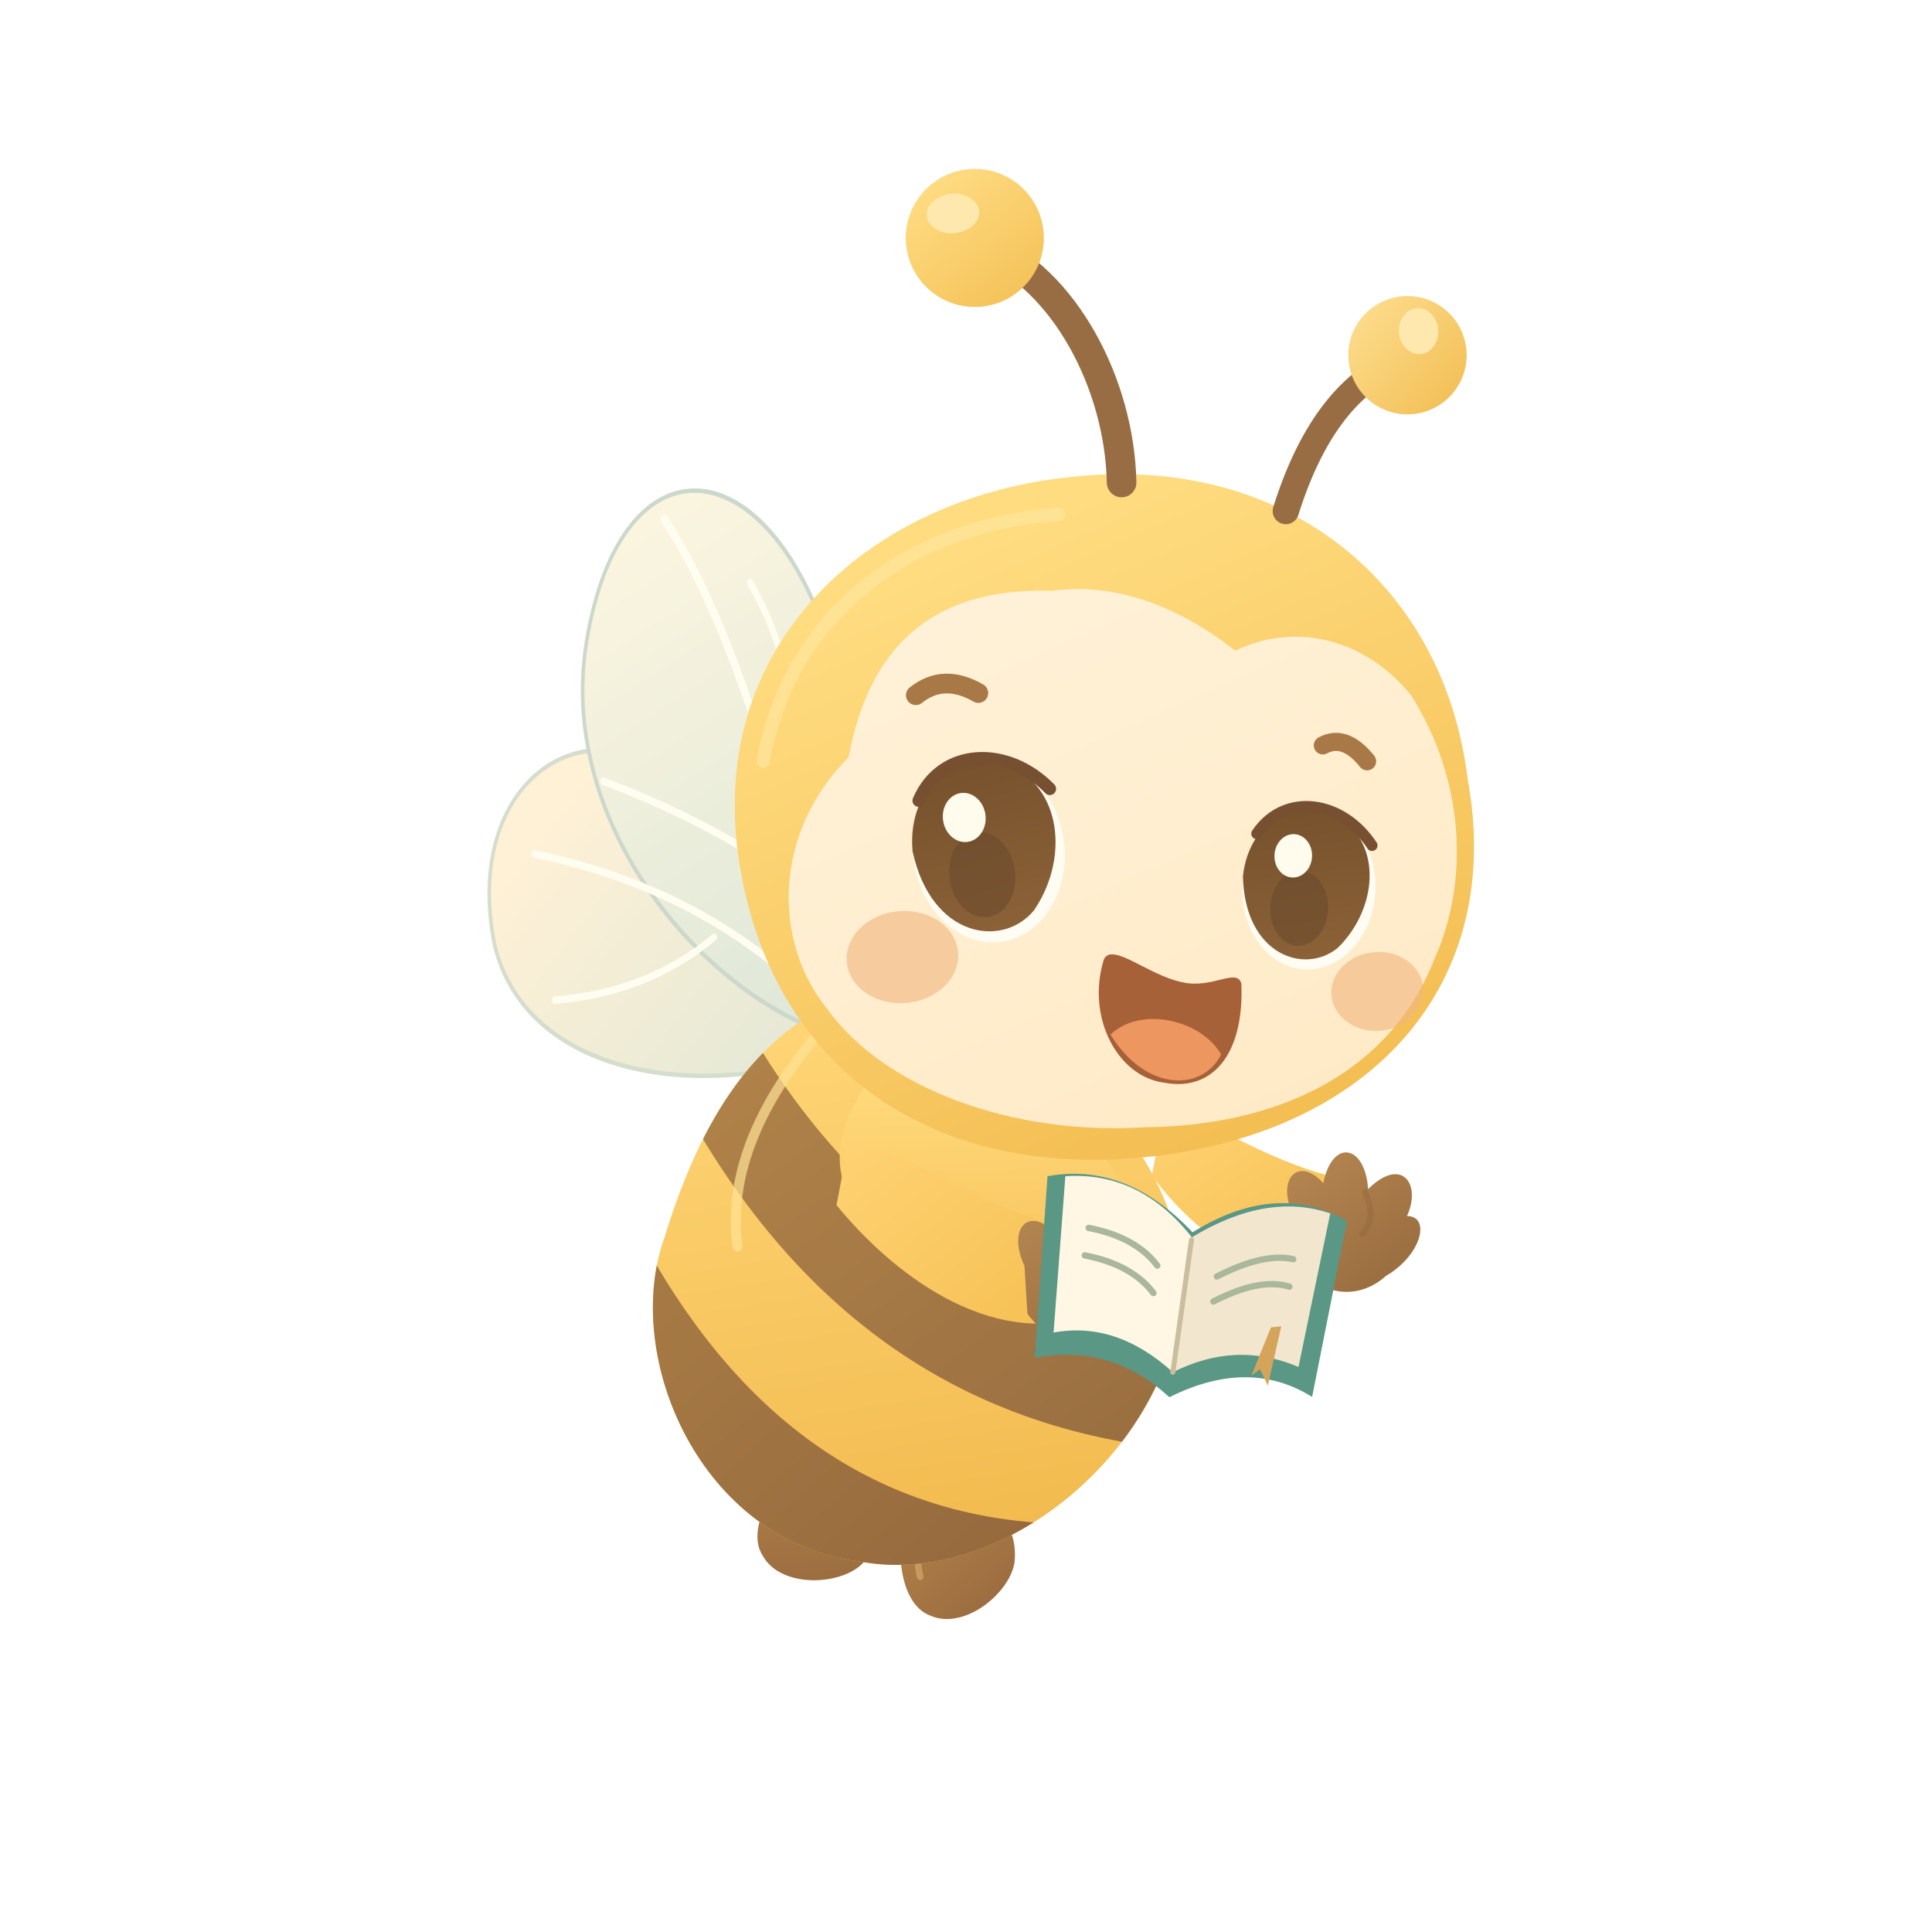
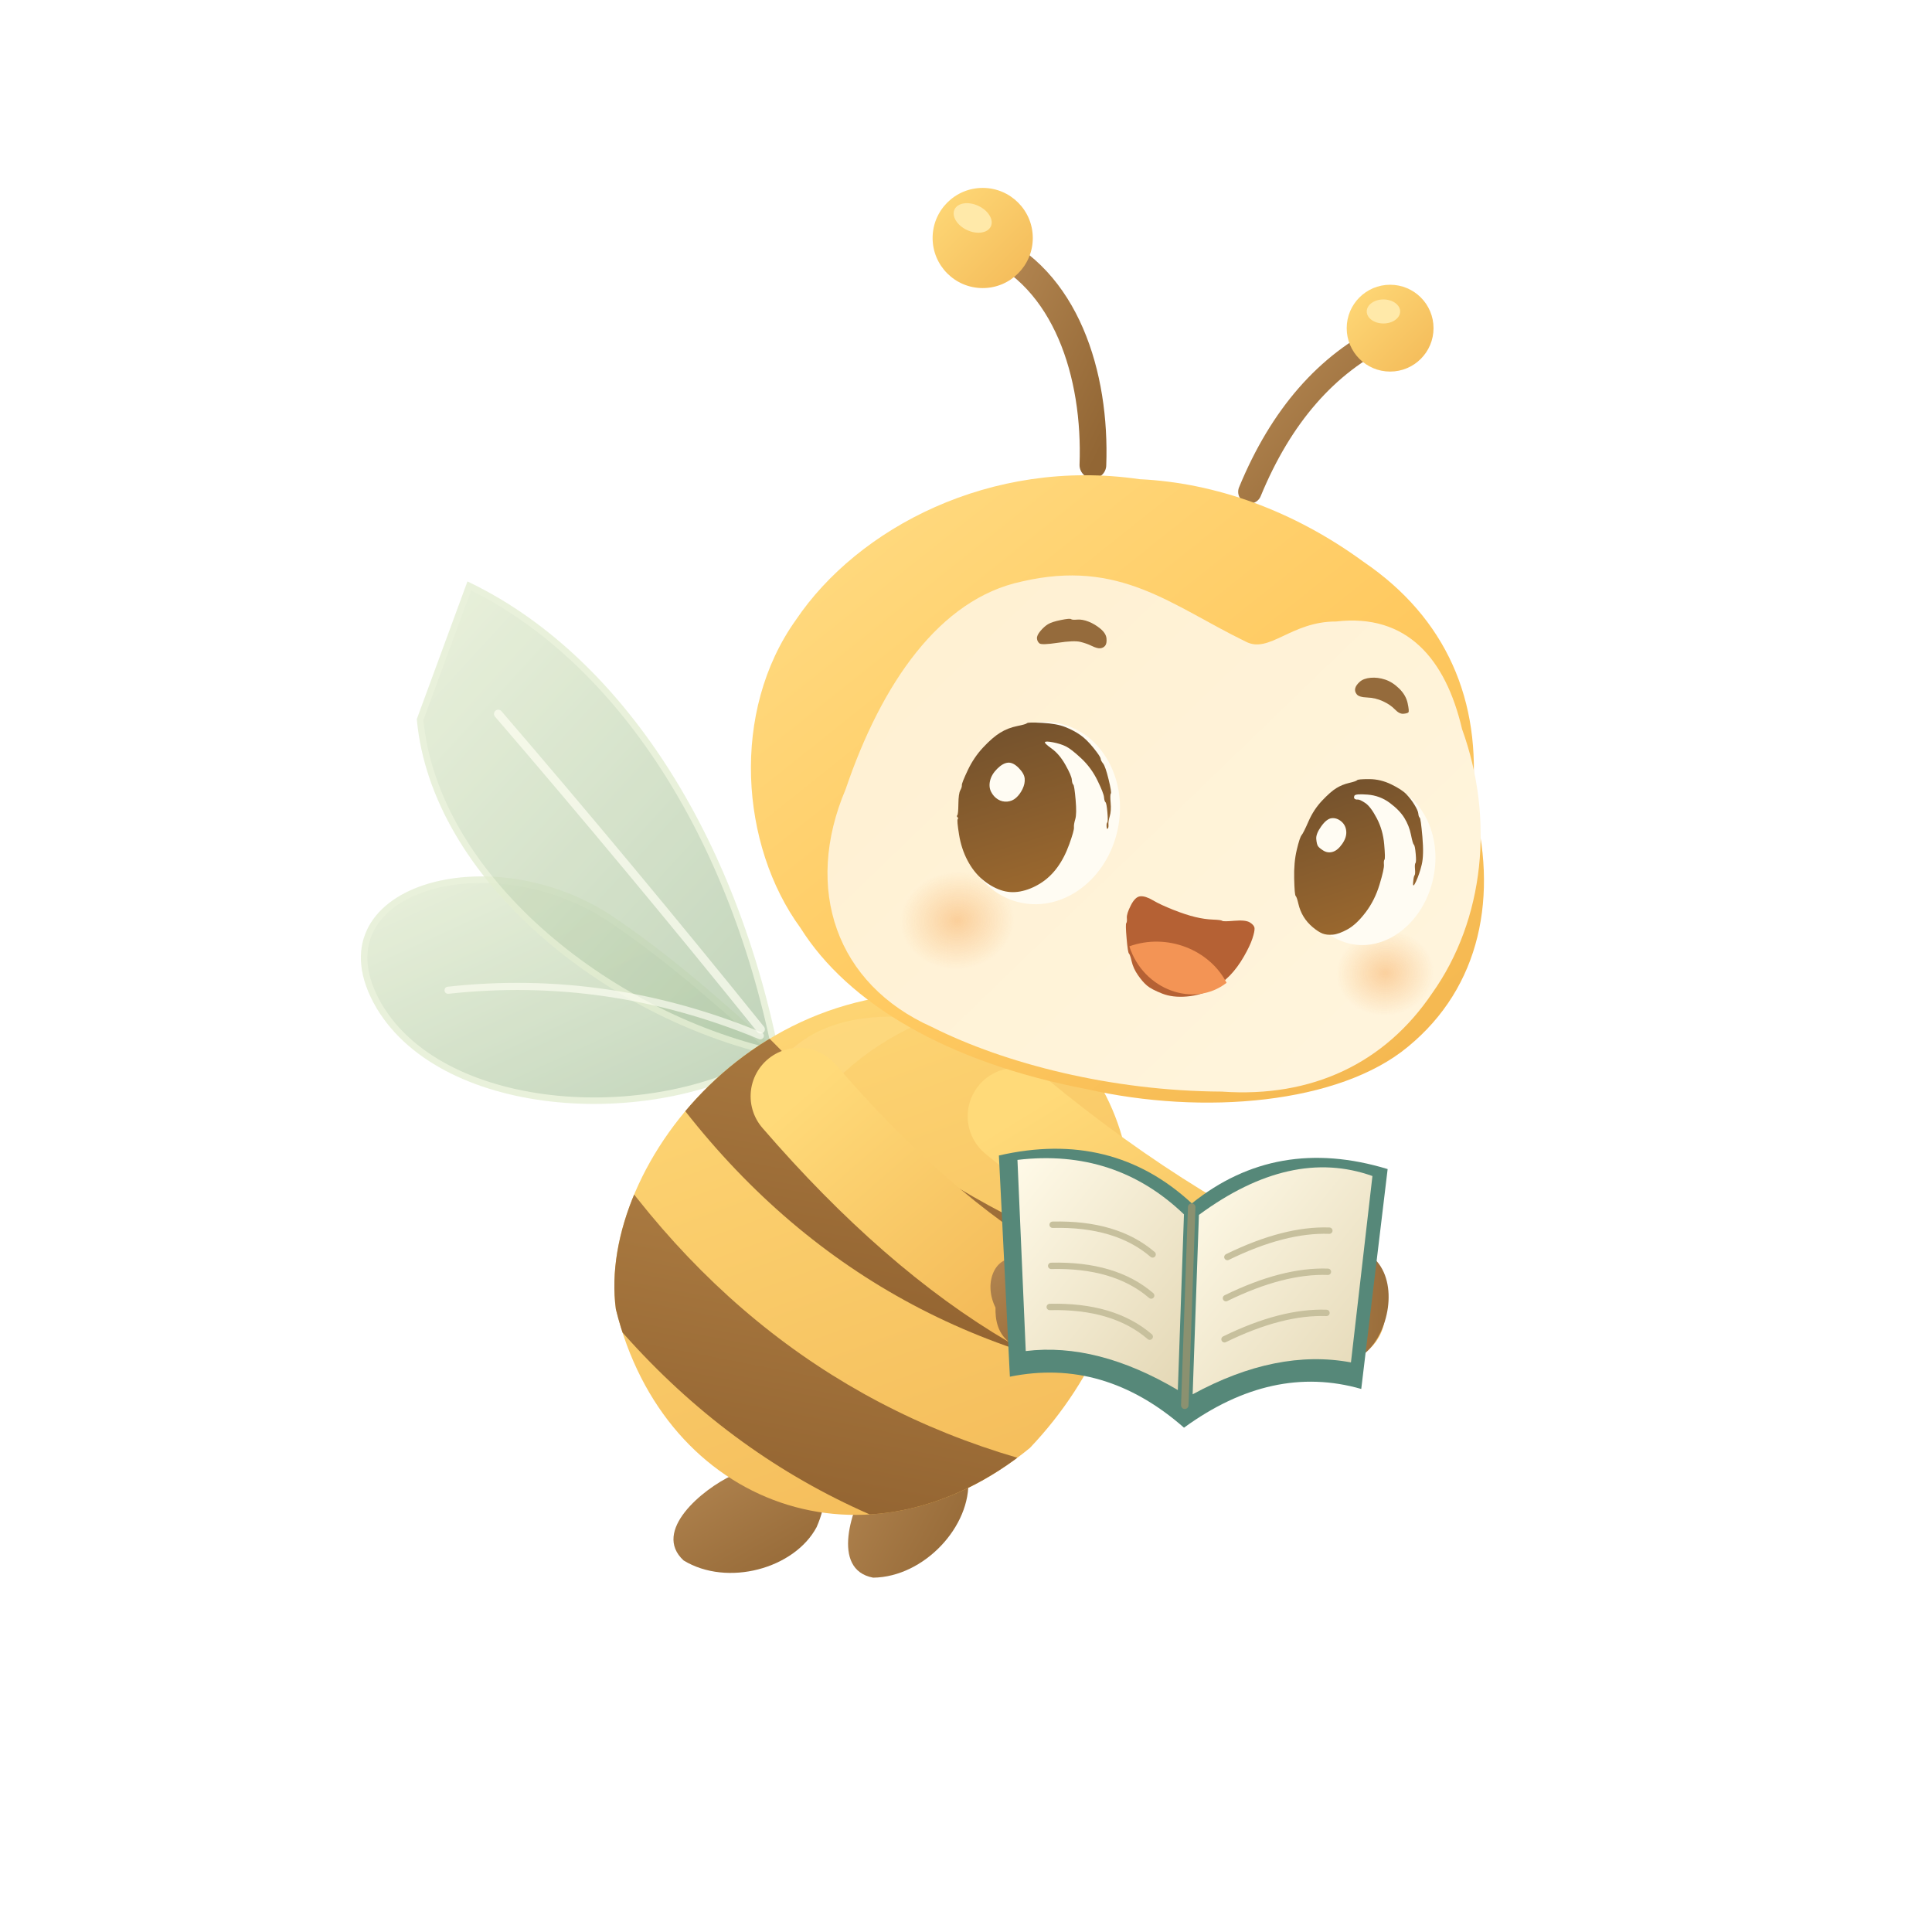
- <svg xmlns="http://www.w3.org/2000/svg" width="512" height="512" viewBox="0 0 512 512">
+ <svg xmlns="http://www.w3.org/2000/svg" viewBox="0 0 512 512" width="512" height="512">
  <defs>
-     <linearGradient id="paint-1" gradientUnits="userSpaceOnUse" x1="-146" y1="-64" x2="-25" y2="14">
-       <stop offset="0" stop-color="#FFF1D6" />
-       <stop offset="1" stop-color="#E4E8D6" />
+     <linearGradient id="faceGold" x1=".1" y1="0" x2=".85" y2="1" gradientUnits="objectBoundingBox">
+       <stop stop-color="#FFDB82" />
+       <stop offset=".55" stop-color="#FFCA61" />
+       <stop offset="1" stop-color="#F4B750" />
    </linearGradient>
-     <linearGradient id="paint-2" gradientUnits="userSpaceOnUse" x1="-122" y1="-164" x2="0" y2="0">
-       <stop offset="0" stop-color="#FBF5DF" />
-       <stop offset="1" stop-color="#DCE6D8" />
+     <linearGradient id="faceCream" x1="0" y1="0" x2="1" y2="1">
+       <stop stop-color="#FFF0D1" />
+       <stop offset="1" stop-color="#FFF5DE" />
    </linearGradient>
-     <linearGradient id="paint-3" gradientUnits="userSpaceOnUse" x1="-146" y1="-64" x2="-25" y2="14">
-       <stop offset="0" stop-color="#FFF1D6" />
-       <stop offset="1" stop-color="#E4E8D6" />
+     <radialGradient id="cheek">
+       <stop stop-color="#F7AF64" stop-opacity=".65" />
+       <stop offset="1" stop-color="#F7AF64" stop-opacity="0" />
+     </radialGradient>
+     <linearGradient id="eyeBrown" x1="0" y1="0" x2=".2" y2="1">
+       <stop stop-color="#71502D" />
+       <stop offset="1" stop-color="#99672E" />
    </linearGradient>
-     <linearGradient id="paint-4" gradientUnits="userSpaceOnUse" x1="-122" y1="-164" x2="0" y2="0">
-       <stop offset="0" stop-color="#FBF5DF" />
-       <stop offset="1" stop-color="#DCE6D8" />
+     <linearGradient id="bodyGold" x1="0" y1="0" x2="1" y2="1">
+       <stop stop-color="#FFDA79" />
+       <stop offset="1" stop-color="#F3B957" />
    </linearGradient>
-     <linearGradient id="paint-5" gradientUnits="userSpaceOnUse" x1="-10" y1="-17" x2="20" y2="20">
-       <stop offset="0" stop-color="#B28248" />
-       <stop offset="1" stop-color="#996A3F" />
+     <linearGradient id="stripeBrown" x1="0" y1="0" x2="1" y2="1">
+       <stop stop-color="#AC7C42" />
+       <stop offset="1" stop-color="#90612F" />
    </linearGradient>
-     <linearGradient id="paint-6" gradientUnits="userSpaceOnUse" x1="-10" y1="-17" x2="20" y2="20">
-       <stop offset="0" stop-color="#B28248" />
-       <stop offset="1" stop-color="#996A3F" />
+     <linearGradient id="handBrown" x1="0" y1="0" x2="1" y2="1">
+       <stop stop-color="#B78A55" />
+       <stop offset="1" stop-color="#926634" />
    </linearGradient>
-     <linearGradient id="paint-7" gradientUnits="userSpaceOnUse" x1="-55" y1="-75" x2="60" y2="88">
-       <stop offset="0" stop-color="#FFD677" />
-       <stop offset="1" stop-color="#F0B648" />
+     <linearGradient id="wing" x1="0" y1="0" x2="1" y2="1">
+       <stop stop-color="#E3EDD1" />
+       <stop offset="1" stop-color="#AFC7A6" />
    </linearGradient>
-     <clipPath id="clip-8">
-       <path d="M-62 -65 C-22 -97 50 -72 68 -34 C88 10 61 72 18 84 C-28 100 -74 60 -78 22 C-83 -10 -82 -42 -62 -65Z" />
-     </clipPath>
-     <linearGradient id="paint-9" gradientUnits="userSpaceOnUse" x1="-90" y1="-50" x2="80" y2="40">
-       <stop offset="0" stop-color="#B2844A" />
-       <stop offset="1" stop-color="#986D40" />
+     <linearGradient id="accessory" x1="0" y1="0" x2="1" y2="1">
+       <stop stop-color="#568777" />
+       <stop offset="1" stop-color="#568777" />
    </linearGradient>
-     <linearGradient id="paint-10" gradientUnits="userSpaceOnUse" x1="-95" y1="20" x2="70" y2="90">
-       <stop offset="0" stop-color="#AA7D45" />
-       <stop offset="1" stop-color="#93673D" />
+     <linearGradient id="page" x1="0" y1="0" x2="1" y2="1">
+       <stop stop-color="#FFFAE8" />
+       <stop offset="1" stop-color="#E4D8B6" />
    </linearGradient>
-     <linearGradient id="paint-11" gradientUnits="userSpaceOnUse" x1="0" y1="-70" x2="30" y2="-10">
-       <stop offset="0" stop-color="#FFDA7C" />
-       <stop offset="1" stop-color="#F7C15A" />
+     <linearGradient id="leaf" x1="0" y1="0" x2="1" y2="1">
+       <stop stop-color="#AEC889" />
+       <stop offset="1" stop-color="#6F9C67" />
    </linearGradient>
-     <linearGradient id="paint-12" gradientUnits="userSpaceOnUse" x1="0" y1="-20" x2="58" y2="53">
-       <stop offset="0" stop-color="#FFD374" />
-       <stop offset="1" stop-color="#F5BF51" />
-     </linearGradient>
-     <linearGradient id="paint-13" gradientUnits="userSpaceOnUse" x1="-15" y1="-20" x2="15" y2="20">
-       <stop offset="0" stop-color="#B38550" />
-       <stop offset="1" stop-color="#9A6D40" />
-     </linearGradient>
-     <linearGradient id="paint-14" gradientUnits="userSpaceOnUse" x1="0" y1="-20" x2="44" y2="47">
-       <stop offset="0" stop-color="#FFD374" />
-       <stop offset="1" stop-color="#F5BF51" />
-     </linearGradient>
-     <linearGradient id="paint-15" gradientUnits="userSpaceOnUse" x1="-15" y1="-20" x2="15" y2="20">
-       <stop offset="0" stop-color="#B38550" />
-       <stop offset="1" stop-color="#9A6D40" />
-     </linearGradient>
-     <linearGradient id="paint-16" gradientUnits="userSpaceOnUse" x1="0" y1="-100" x2="65" y2="90">
-       <stop offset="0" stop-color="#FFDC80" />
-       <stop offset="1" stop-color="#F3BD51" />
-     </linearGradient>
-     <linearGradient id="paint-17" gradientUnits="userSpaceOnUse" x1="0" y1="-100" x2="65" y2="90">
-       <stop offset="0" stop-color="#FFF2D9" />
-       <stop offset="1" stop-color="#FFEAC6" />
-     </linearGradient>
-     <linearGradient id="paint-18" gradientUnits="userSpaceOnUse" x1="0" y1="-27" x2="9" y2="25">
-       <stop offset="0" stop-color="#77522D" />
-       <stop offset="1" stop-color="#8C6238" />
-     </linearGradient>
-     <linearGradient id="paint-19" gradientUnits="userSpaceOnUse" x1="0" y1="-27" x2="9" y2="25">
-       <stop offset="0" stop-color="#77522D" />
-       <stop offset="1" stop-color="#8C6238" />
-     </linearGradient>
-     <linearGradient id="paint-20" gradientUnits="userSpaceOnUse" x1="-50" y1="-98" x2="-20" y2="-53">
-       <stop offset="0" stop-color="#FFDC83" />
-       <stop offset="1" stop-color="#F2BE52" />
-     </linearGradient>
-     <linearGradient id="paint-21" gradientUnits="userSpaceOnUse" x1="22" y1="-64" x2="55" y2="-29">
-       <stop offset="0" stop-color="#FFE196" />
-       <stop offset="1" stop-color="#F2BF56" />
-     </linearGradient>
-     <linearGradient id="paint-22" gradientUnits="userSpaceOnUse" x1="0" y1="-29" x2="12" y2="38">
-       <stop offset="0" stop-color="#FFE19A" />
-       <stop offset="1" stop-color="#EDB044" />
+     <linearGradient id="pot" x1="0" y1="0" x2="1" y2="1">
+       <stop stop-color="#E7B384" />
+       <stop offset="1" stop-color="#C48F66" />
    </linearGradient>
  </defs>
-   <g id="actor" transform="translate(30.72 30.72) rotate(0) scale(0.88 0.88)">
-     <g id="actor0--wings" transform="translate(225 279) rotate(0) scale(1 1)">
-       <g id="actor0--wings0--wing-left" transform="translate(0 0) rotate(10) scale(0.72 0.9)">
-         <path id="actor0--wings0--wing-left0--lower-wing" d="M0 0 C-57 30 -136 32 -159 -11 C-187 -69 -127 -105 -77 -64 C-40 -35 -15 -7 0 0Z" fill="url(#paint-1)" stroke="#D5DECC" stroke-width="1.5" stroke-linecap="round" stroke-linejoin="round" />
-         <path id="actor0--wings0--wing-left1--upper-wing" d="M0 0 C-57 1 -142 -49 -143 -116 C-144 -182 -90 -191 -49 -138 C-17 -98 4 -32 0 0Z" fill="url(#paint-2)" stroke="#CCD8CB" stroke-width="1.5" stroke-linecap="round" stroke-linejoin="round" />
-         <path d="M-3 -4 C-41 -49 -71 -119 -120 -161" fill="none" stroke="#FFFDF0" stroke-width="3" stroke-linecap="round" stroke-linejoin="round" />
-         <path d="M-35 -47 Q-74 -63 -126 -71 M-57 -84 Q-46 -112 -80 -145 M-5 0 Q-65 -41 -149 -43 M-69 -26 Q-92 -4 -130 4" fill="none" stroke="#FFFDF0" stroke-width="2.5" stroke-linecap="round" stroke-linejoin="round" />
+   <g id="character" transform="translate(256 256) scale(.885) translate(-256 -256)" data-theme="reading" data-stage="2">
+     <g id="wing-right" transform="translate(293 288) rotate(-10) scale(-0.53 0.53)">
+       <path d="M0 0 C-35 25-101 25-123-8 C-146-43-91-62-52-38 C-29-24-12-9 0 0Z" fill="url(#wing)" opacity=".77" stroke="#E3EDD1" stroke-width="2" />
+       <path d="M0 0 C-53-9-108-49-115-97 L-102-139 C-57-120-18-70 0 0Z" fill="url(#wing)" opacity=".77" stroke="#E3EDD1" stroke-width="2" />
+       <path d="M-5-7 Q-48-55-91-100" fill="none" stroke="#FFFFF4" stroke-width="2.6" stroke-linecap="round" stroke-linejoin="round" opacity=".68" />
+       <path d="M-5-5 Q-53-22-102-14" fill="none" stroke="#FFFFF4" stroke-width="2.2" stroke-linecap="round" stroke-linejoin="round" opacity=".64" />
+     </g>
+     <g id="wing-left" transform="translate(199 282) rotate(3) scale(0.97 0.97)">
+       <path d="M0 0 C-35 25-101 25-123-8 C-146-43-91-62-52-38 C-29-24-12-9 0 0Z" fill="url(#wing)" opacity=".77" stroke="#E3EDD1" stroke-width="2" />
+       <path d="M0 0 C-53-9-108-49-115-97 L-102-139 C-57-120-18-70 0 0Z" fill="url(#wing)" opacity=".77" stroke="#E3EDD1" stroke-width="2" />
+       <path d="M-5-7 Q-48-55-91-100" fill="none" stroke="#FFFFF4" stroke-width="2.6" stroke-linecap="round" stroke-linejoin="round" opacity=".68" />
+       <path d="M-5-5 Q-53-22-102-14" fill="none" stroke="#FFFFF4" stroke-width="2.2" stroke-linecap="round" stroke-linejoin="round" opacity=".64" />
+     </g>
+     <g id="feet">
+       <g id="foot-0" transform="translate(197 413.52) rotate(20)">
+         <path d="M-4-18 C9-21 18-10 17 5 C15 19-2 31-17 28 C-29 23-19 6-12-1Z" fill="url(#handBrown)" />
      </g>
-       <g id="actor0--wings1--wing-right" transform="translate(0 0) rotate(-9) scale(-0.65 0.84)">
-         <path id="actor0--wings1--wing-right0--lower-wing" d="M0 0 C-57 30 -136 32 -159 -11 C-187 -69 -127 -105 -77 -64 C-40 -35 -15 -7 0 0Z" fill="url(#paint-3)" stroke="#D5DECC" stroke-width="1.5" stroke-linecap="round" stroke-linejoin="round" />
-         <path id="actor0--wings1--wing-right1--upper-wing" d="M0 0 C-57 1 -142 -49 -143 -116 C-144 -182 -90 -191 -49 -138 C-17 -98 4 -32 0 0Z" fill="url(#paint-4)" stroke="#CCD8CB" stroke-width="1.5" stroke-linecap="round" stroke-linejoin="round" />
-         <path d="M-3 -4 C-41 -49 -71 -119 -120 -161" fill="none" stroke="#FFFDF0" stroke-width="3" stroke-linecap="round" stroke-linejoin="round" />
-         <path d="M-35 -47 Q-74 -63 -126 -71 M-57 -84 Q-46 -112 -80 -145 M-5 0 Q-65 -41 -149 -43 M-69 -26 Q-92 -4 -130 4" fill="none" stroke="#FFFDF0" stroke-width="2.5" stroke-linecap="round" stroke-linejoin="round" />
+       <g id="foot-1" transform="translate(239 408.24) rotate(-12)">
+         <path d="M-4-18 C9-21 18-10 17 5 C15 19-2 31-17 28 C-29 23-19 6-12-1Z" fill="url(#handBrown)" />
      </g>
    </g>
-     <g id="actor1--foot-0" transform="translate(212 422) rotate(35) scale(0.84 0.84)">
-       <path d="M-14 -17 C-21 -7 -21 18 -9 23 C3 29 20 16 22 5 C24 -9 14 -20 2 -21Z" fill="url(#paint-5)" />
-       <path d="M-9 -12 Q-14 0 -12 9" fill="none" stroke="#C69961" stroke-width="2.4" stroke-linecap="round" stroke-linejoin="round" />
+     <g id="body" transform="translate(228 344) rotate(29)">
+       <defs>
+         <clipPath id="bodyClip">
+           <path d="M0 -88 C53.9 -88 83.16 -29.92 68.53 26.4 C45.43 84.48 -18.48 95.04 -60.06 50.16 C-86.24 14.96 -73.15 -67.76 0 -88Z" />
+         </clipPath>
+       </defs>
+       <path d="M0 -88 C53.9 -88 83.16 -29.92 68.53 26.4 C45.43 84.48 -18.48 95.04 -60.06 50.16 C-86.24 14.96 -73.15 -67.76 0 -88Z" fill="url(#bodyGold)" />
+       <g clip-path="url(#bodyClip)">
+         <path d="M-87 -52.8 Q0 -17.6 89 -39.6 L89 -7.92 Q0 24.64 -87 -19.36Z" fill="url(#stripeBrown)" />
+         <path d="M-87 10.56 Q0 53.68 89 24.64 L89 55.44 Q0 86.24 -87 41.36Z" fill="url(#stripeBrown)" />
+       </g>
+       <path d="M-52.36 -21.12 Q-60.06 -55.44 -20.02 -71.28 Q-37.73 -49.28 -38.5 -22.88Z" fill="#FFE59B" opacity=".28" />
    </g>
-     <g id="actor2--foot-1" transform="translate(252 432) rotate(-2) scale(0.84 0.84)">
-       <path d="M-14 -17 C-21 -7 -21 18 -9 23 C3 29 20 16 22 5 C24 -9 14 -20 2 -21Z" fill="url(#paint-6)" />
-       <path d="M-9 -12 Q-14 0 -12 9" fill="none" stroke="#C69961" stroke-width="2.4" stroke-linecap="round" stroke-linejoin="round" />
-     </g>
-     <g id="actor3--body" transform="translate(245 352) rotate(26) scale(1 1)">
-       <path id="actor3--body0--abdomen" d="M-62 -65 C-22 -97 50 -72 68 -34 C88 10 61 72 18 84 C-28 100 -74 60 -78 22 C-83 -10 -82 -42 -62 -65Z" fill="url(#paint-7)" />
-       <g id="actor3--body1--stripes" transform="translate(0 0) rotate(0) scale(1 1)" clip-path="url(#clip-8)">
-         <path d="M-105 -62 Q-12 15 93 -23 L91 11 Q-5 48 -97 -21Z" fill="url(#paint-9)" />
-         <path d="M-99 14 Q-9 88 76 43 L63 74 Q-24 116 -84 55Z" fill="url(#paint-10)" />
-       </g>
-       <path opacity="0.7" d="M-62 -58 Q-75 -12 -57 15" fill="none" stroke="#FFE395" stroke-width="3" stroke-linecap="round" stroke-linejoin="round" />
-       <path d="M-40 -61 Q0 -80 43 -50 Q59 -27 42 -12 Q2 11 -33 -13 Q-51 -26 -40 -61Z" fill="url(#paint-11)" />
-     </g>
-     <g id="actor4--arm-left" transform="translate(230 316) rotate(0) scale(1 1)">
-       <path d="M-9 -9 C12.3 -1.4 34.92 15 58 19 Q75 32 64 45 C32.48 56 2.66 31.2 -13 12 Z" fill="url(#paint-12)" />
-       <g id="actor4--arm-left1--palm" transform="translate(58 33) rotate(0) scale(0.9 0.9)">
-         <path d="M-16 -3 C-22 -16 -14 -23 -6 -14 C-3 -29 8 -27 9 -12 C20 -23 27 -14 22 -3 C30 -3 27 10 15 17 C5 26 -8 23 -15 13Z" fill="url(#paint-13)" />
-         <path opacity="0.55" d="M8 -11 Q12 -2 7 3" fill="none" stroke="#956A3F" stroke-width="2" stroke-linecap="round" stroke-linejoin="round" />
+     <g id="arm-left">
+       <path d="M206 295 Q241.0 335.5 276 356" fill="none" stroke="url(#bodyGold)" stroke-width="29" stroke-linecap="round" stroke-linejoin="round" />
+       <g transform="translate(276 356) rotate(15) scale(0.85)">
+         <path d="M-12 6 C-19-2-16-12-10-12 C-6-12-6-7-4-7 C-7-18 0-23 6-19 C10-17 10-12 10-9 C18-17 25-11 23-4 C23 8 8 18-3 17 C-9 15-11 10-12 6Z" fill="url(#handBrown)" />
      </g>
    </g>
-     <g id="actor5--arm-right" transform="translate(325 307) rotate(0) scale(1 1)">
-       <path d="M-9 -9 C7.4 -2.6 24.56 9 44 13 Q61 26 50 39 C24.64 50 -1.12 28.8 -13 12 Z" fill="url(#paint-14)" />
-       <g id="actor5--arm-right1--palm" transform="translate(44 27) rotate(0) scale(0.9 0.9)">
-         <path d="M-16 -3 C-22 -16 -14 -23 -6 -14 C-3 -29 8 -27 9 -12 C20 -23 27 -14 22 -3 C30 -3 27 10 15 17 C5 26 -8 23 -15 13Z" fill="url(#paint-15)" />
-         <path opacity="0.55" d="M8 -11 Q12 -2 7 3" fill="none" stroke="#956A3F" stroke-width="2" stroke-linecap="round" stroke-linejoin="round" />
+     <g id="arm-right">
+       <path d="M271 301 Q319.0 340.5 367 360" fill="none" stroke="url(#bodyGold)" stroke-width="29" stroke-linecap="round" stroke-linejoin="round" />
+       <g transform="translate(367 360) rotate(-45) scale(0.85)">
+         <path d="M-12 6 C-19-2-16-12-10-12 C-6-12-6-7-4-7 C-7-18 0-23 6-19 C10-17 10-12 10-9 C18-17 25-11 23-4 C23 8 8 18-3 17 C-9 15-11 10-12 6Z" fill="url(#handBrown)" />
      </g>
    </g>
-     <g id="actor6--theme-prop" transform="translate(322 352) rotate(8) scale(0.76 0.76)">
-       <path d="M-60 -35 Q-30 -45 0 -21 Q30 -46 60 -34 L56 37 Q29 25 0 45 Q-26 27 -55 37Z" fill="#5A9785" />
-       <path d="M-53 -36 Q-24 -42 0 -19 L0 35 Q-25 18 -49 26Z" fill="#FFF6E4" />
-       <path d="M0 -19 Q27 -41 53 -36 L49 26 Q23 19 0 35Z" fill="#F2E7CE" />
-       <path d="M0 -18 L0 35" fill="none" stroke="#CBBE9F" stroke-width="2" stroke-linecap="round" stroke-linejoin="round" />
-       <path d="M-41 -17 Q-22 -16 -12 -6 M-41 -6 Q-22 -5 -12 5 M12 -5 Q29 -17 41 -16 M12 5 Q29 -7 41 -5" fill="none" stroke="#A9B79B" stroke-width="2.5" stroke-linecap="round" stroke-linejoin="round" />
-       <path d="M36 12 L40 11 L38 35 L34 29 L31 32Z" fill="#D5A45B" />
+     <g id="antennae">
+       <path d="M294 106 C295 79 286 50 262 40" fill="none" stroke="url(#handBrown)" stroke-width="8" stroke-linecap="round" stroke-linejoin="round" />
+       <path d="M341 114 Q355 80 382 67" fill="none" stroke="url(#handBrown)" stroke-width="7" stroke-linecap="round" stroke-linejoin="round" />
+       <ellipse cx="261" cy="38" rx="15" ry="15" fill="url(#bodyGold)" />
+       <ellipse cx="258" cy="32" rx="6" ry="4" fill="#FFE9A9" transform="rotate(25 258 32)" />
+       <ellipse cx="383" cy="65" rx="13" ry="13" fill="url(#bodyGold)" />
+       <ellipse cx="381" cy="60" rx="5" ry="3.6" fill="#FFE9A9" />
    </g>
-     <g id="actor7--head" transform="translate(300 214) rotate(-5) scale(0.99 0.99)">
-       <path id="actor7--head0--head-shell" d="M-114 0 C-118 -67 -64 -106 -4 -107 C62 -109 107 -65 109 -5 C115 58 71 99 4 101 C-63 103 -110 65 -114 0Z" fill="url(#paint-16)" />
-       <path opacity="0.7" d="M-104 -29 C-91 -77 -48 -97 -8 -96" fill="none" stroke="#FFE59D" stroke-width="4" stroke-linecap="round" stroke-linejoin="round" />
-       <path id="actor7--head2--face-mask" d="M-78 -28 C-68 -64 -45 -77 -12 -73 C6 -74 25 -66 42 -50 C60 -57 81 -51 94 -32 C108 -5 107 26 94 49 C77 83 41 95 2 92 C-39 91 -76 73 -91 48 C-106 26 -103 -7 -78 -28Z" fill="url(#paint-17)" />
-       <path opacity="0.61" d="M -84 34 C -84 26.268 -76.389 20 -67 20 C -57.611 20 -50 26.268 -50 34 C -50 41.732 -57.611 48 -67 48 C -76.389 48 -84 41.732 -84 34 Z" fill="#F1B67E" />
-       <path opacity="0.61" d="M 62 57 C 62 50.373 68.268 45 76 45 C 83.732 45 90 50.373 90 57 C 90 63.627 83.732 69 76 69 C 68.268 69 62 63.627 62 57 Z" fill="#F1B67E" />
-       <g id="actor7--head5--eyes" transform="translate(0 0) rotate(0) scale(1 1)">
-         <g id="actor7--head5--eyes0--eye-left" transform="translate(-38 4) rotate(-3) scale(1 1)">
-           <path d="M -23 0 C -23 -15.464 -12.703 -28 0 -28 C 12.703 -28 23 -15.464 23 0 C 23 15.464 12.703 28 0 28 C -12.703 28 -23 15.464 -23 0 Z" fill="#FFFDF3" />
-           <path d="M-23 -3 C-22 -23 -4 -34 11 -24 C25 -14 23 7 11 20 C0 30 -21 24 -23 -3Z" fill="url(#paint-18)" />
-           <path opacity="0.52" d="M -13 7 C -13 -0.18 -8.523 -6 -3 -6 C 2.523 -6 7 -0.18 7 7 C 7 14.18 2.523 20 -3 20 C -8.523 20 -13 14.18 -13 7 Z" fill="#65472D" />
-           <path d="M -12.5 -11 C -12.5 -15.142 -9.59 -18.5 -6 -18.5 C -2.41 -18.5 0.5 -15.142 0.5 -11 C 0.5 -6.858 -2.41 -3.5 -6 -3.5 C -9.59 -3.5 -12.5 -6.858 -12.5 -11 Z" fill="#FFFCED" />
-           <path d="M-19 -18 C-10 -33 10 -31 21 -16" fill="none" stroke="#775032" stroke-width="3.8" stroke-linecap="round" stroke-linejoin="round" />
-         </g>
-         <g id="actor7--head5--eyes1--eye-right" transform="translate(58 24) rotate(8) scale(0.88 0.88)">
-           <path d="M -23 0 C -23 -15.464 -12.703 -28 0 -28 C 12.703 -28 23 -15.464 23 0 C 23 15.464 12.703 28 0 28 C -12.703 28 -23 15.464 -23 0 Z" fill="#FFFDF3" />
-           <path d="M-23 -3 C-22 -23 -4 -34 11 -24 C25 -14 23 7 11 20 C0 30 -21 24 -23 -3Z" fill="url(#paint-19)" />
-           <path opacity="0.52" d="M -13 7 C -13 -0.18 -8.523 -6 -3 -6 C 2.523 -6 7 -0.18 7 7 C 7 14.18 2.523 20 -3 20 C -8.523 20 -13 14.18 -13 7 Z" fill="#65472D" />
-           <path d="M -12.5 -11 C -12.5 -15.142 -9.59 -18.5 -6 -18.5 C -2.41 -18.5 0.5 -15.142 0.5 -11 C 0.5 -6.858 -2.41 -3.5 -6 -3.5 C -9.59 -3.5 -12.5 -6.858 -12.5 -11 Z" fill="#FFFCED" />
-           <path d="M-19 -18 C-10 -33 10 -31 21 -16" fill="none" stroke="#775032" stroke-width="3.8" stroke-linecap="round" stroke-linejoin="round" />
-         </g>
+     <g id="head" transform="translate(307 204) rotate(-5) scale(0.61) translate(-638 -434)">
+       <g transform="translate(13 9)">
+         <path d="M640 272 C568 255 500 284 466 326 C430 368 429 434 455 477 C475 516 521 549 588 568 C644 586 711 586 747 561 C785 535 798 491 789 443 C798 395 784 353 746 322 C714 294 677 277 640 272Z" fill="url(#faceGold)" />
+         <path d="M483 411 C505 361 537 322 578 317 C627 310 650 335 685 356 C696 363 708 348 730 350 C765 349 782 373 787 408 C799 453 790 502 761 536 C735 568 698 582 654 575 C600 570 549 552 515 531 C470 506 458 458 483 411Z" fill="url(#faceCream)" />
      </g>
-       <path d="M-56 -45 Q-47 -51 -37 -44" fill="none" stroke="#A87946" stroke-width="6" stroke-linecap="round" stroke-linejoin="round" />
-       <path d="M66 -19 Q73 -22 79 -13" fill="none" stroke="#A87946" stroke-width="5.5" stroke-linecap="round" stroke-linejoin="round" />
-       <path id="actor7--head8--mouth" d="M-6 40 C-3 35 7 46 17 49 C26 52 34 46 35 51 C34 73 23 83 9 79 C-5 76 -13 57 -6 40Z" fill="#A76139" />
-       <path d="M-6 63 C4 55 22 61 27 72 C20 83 3 81 -6 63Z" fill="#ED9660" />
-       <g id="actor7--head10--antenna-left" transform="translate(12 -104) rotate(0) scale(1 1)">
-         <path d="M0 0 C2 -30 -12 -63 -35 -75" fill="none" stroke="#986D43" stroke-width="9" stroke-linecap="round" stroke-linejoin="round" />
-         <path d="M -59 -78 C -59 -89.598 -49.598 -99 -38 -99 C -26.402 -99 -17 -89.598 -17 -78 C -17 -66.402 -26.402 -57 -38 -57 C -49.598 -57 -59 -66.402 -59 -78 Z" fill="url(#paint-20)" />
-         <path d="M -52 -86 C -52 -89.314 -48.418 -92 -44 -92 C -39.582 -92 -36 -89.314 -36 -86 C -36 -82.686 -39.582 -80 -44 -80 C -48.418 -80 -52 -82.686 -52 -86 Z" fill="#FFE8AD" />
+       <ellipse cx="545" cy="489" rx="28" ry="24" fill="url(#cheek)" opacity=".8" />
+       <ellipse cx="752" cy="533" rx="24" ry="21" fill="url(#cheek)" opacity=".8" />
+       <ellipse cx="590" cy="440" rx="39" ry="45" transform="rotate(17 590 440)" fill="#FFFCF3" />
+       <ellipse cx="748" cy="479" rx="33" ry="40" transform="rotate(17 748 479)" fill="#FFFCF3" />
+       <path d="M571 416.5Q574 414 576.5 414Q579 414 581.5 417Q584 420 584 422.5Q584 425 582.5 427.5Q581 430 579 431.5Q577 433 574.5 433Q572 433 570 431.5Q568 430 567 427.5Q566 425 567 422Q568 419 571 416.5ZM606 399Q602 397 595 396Q588 395 587.5 395.5Q587 396 582.5 396.5Q578 397 574 399Q570 401 565 405.5Q560 410 556.5 416Q553 422 553 423Q553 424 552 425.5Q551 427 550.5 432Q550 437 549.5 437.5Q549 438 549.5 438.5Q550 439 549.5 439.5Q549 440 549.5 447Q550 454 552.5 460Q555 466 559 470Q563 474 567.5 476Q572 478 577 477.5Q582 477 587 474.5Q592 472 596 467.5Q600 463 603 456.5Q606 450 606 448.5Q606 447 607 444.5Q608 442 608 435Q608 428 607.5 427.5Q607 427 607 425Q607 423 604.5 417.5Q602 412 598.5 409Q595 406 595.5 405.5Q596 405 599.5 406Q603 407 605.5 408.5Q608 410 612.5 415Q617 420 619.5 426.5Q622 433 622 435Q622 437 622.5 437.5Q623 438 623 442.5Q623 447 622.5 447.5Q622 448 622 449.5Q622 451 622.5 450.5Q623 450 623 448.5Q623 447 624 444.5Q625 442 625 438Q625 434 625.5 433.5Q626 433 625 426.5Q624 420 623 418.5Q622 417 622 416Q622 415 619 410.5Q616 406 613 403.5Q610 401 606 399Z" fill="url(#eyeBrown)" fill-rule="evenodd" />
+       <path d="M732.5 455Q735 455 737 457Q739 459 739 462Q739 465 736.5 468Q734 471 731.5 471.5Q729 472 727 470.5Q725 469 724.5 468Q724 467 724 464.5Q724 462 727 458.5Q730 455 732.5 455ZM763 441Q758 438 752.5 437.5Q747 437 746.5 437.5Q746 438 742.5 438.5Q739 439 736 440.5Q733 442 728.5 446Q724 450 721 455.5Q718 461 717 462Q716 463 714 469Q712 475 711.5 483Q711 491 711.5 491.5Q712 492 712.5 495.5Q713 499 714.5 502Q716 505 718.5 507.5Q721 510 723 511Q725 512 728 512Q731 512 735.5 510Q740 508 745 502.5Q750 497 753 489.5Q756 482 756 480Q756 478 756.5 477.5Q757 477 757 470Q757 463 754.5 457Q752 451 749.5 449Q747 447 746 447Q745 447 744.5 446.5Q744 446 744.5 445Q745 444 751 445Q757 446 761.5 450Q766 454 768 458Q770 462 770.5 466.5Q771 471 771.5 471.5Q772 472 772 476Q772 480 771.5 480.5Q771 481 771 483.5Q771 486 770.5 486.5Q770 487 769.5 490Q769 493 771 489.5Q773 486 774.5 481.5Q776 477 776 468Q776 459 775.5 458.5Q775 458 775 456.5Q775 455 773.5 452Q772 449 770 446.5Q768 444 763 441Z" fill="url(#eyeBrown)" fill-rule="evenodd" />
+       <path d="M598 351Q596 353 596 354.5Q596 356 597 357Q598 358 606 357.5Q614 357 617 358Q620 359 622.5 360.5Q625 362 626.5 362Q628 362 629 361Q630 360 630 357.5Q630 355 627.5 352.5Q625 350 622 348.5Q619 347 616.5 347Q614 347 613.5 346.5Q613 346 608.5 346.5Q604 347 602 348Q600 349 598 351Z" fill="#956B3C" />
+       <path d="M752 389.5Q750 391 749.5 392.5Q749 394 750 395.5Q751 397 755 397.5Q759 398 762.5 400Q766 402 768 404.5Q770 407 772 407Q774 407 774.5 406.5Q775 406 774.5 402Q774 398 771 394.5Q768 391 764.5 389.5Q761 388 757.5 388Q754 388 752 389.5Z" fill="#956B3C" />
+       <path d="M630.5 489Q628 493 628 495Q628 497 627.5 497.5Q627 498 627 505Q627 512 627.5 512.5Q628 513 628.5 516.5Q629 520 631 523.5Q633 527 635 529Q637 531 642 533.5Q647 536 654 536Q661 536 666.5 533.5Q672 531 676 527.5Q680 524 683.5 519Q687 514 688.5 510.5Q690 507 690 505.5Q690 504 688 502.5Q686 501 680.5 501Q675 501 674.5 500.5Q674 500 670 499.5Q666 499 661.5 497.5Q657 496 651 493Q645 490 641.5 487.5Q638 485 635.5 485Q633 485 630.5 489Z" fill="#B56134" fill-rule="evenodd" />
+       <path d="M628 509 C647 504 667 514 674 531 C657 542 633 531 628 509Z" fill="#F39455" />
+     </g>
+     <g id="theme-prop">
+       <g id="theme-book" transform="translate(323 345) rotate(2) scale(1.12)">
+         <path d="M-52-27 Q-22-35 0-16 Q22-35 52-27 L47 32 Q23 26 0 44 Q-22 26-47 32Z" fill="#568879" />
+         <path d="M-47-26 Q-21-30-2-13 L-2 34 Q-24 22-43 25Z" fill="url(#page)" />
+         <path d="M2-13 Q26-32 48-25 L44 25 Q24 22 2 35Z" fill="url(#page)" />
+         <path d="M-37 -9 Q-20 -10-10 -2" fill="none" stroke="#C7C09D" stroke-width="1.7" stroke-linecap="round" stroke-linejoin="round" />
+         <path d="M10 -2 Q25 -10 37 -10" fill="none" stroke="#C7C09D" stroke-width="1.7" stroke-linecap="round" stroke-linejoin="round" />
+         <path d="M-37 2 Q-20 1-10 9" fill="none" stroke="#C7C09D" stroke-width="1.7" stroke-linecap="round" stroke-linejoin="round" />
+         <path d="M10 9 Q25 1 37 1" fill="none" stroke="#C7C09D" stroke-width="1.7" stroke-linecap="round" stroke-linejoin="round" />
+         <path d="M-37 13 Q-20 12-10 20" fill="none" stroke="#C7C09D" stroke-width="1.7" stroke-linecap="round" stroke-linejoin="round" />
+         <path d="M10 20 Q25 12 37 12" fill="none" stroke="#C7C09D" stroke-width="1.7" stroke-linecap="round" stroke-linejoin="round" />
+         <path d="M0-15 L0 38" fill="none" stroke="#8B9170" stroke-width="2" stroke-linecap="round" stroke-linejoin="round" />
      </g>
-       <g id="actor7--head11--antenna-right" transform="translate(61 -91) rotate(0) scale(1 1)">
-         <path d="M0 0 Q14 -34 37 -42" fill="none" stroke="#986D43" stroke-width="8" stroke-linecap="round" stroke-linejoin="round" />
-         <path d="M 23 -44 C 23 -53.941 31.059 -62 41 -62 C 50.941 -62 59 -53.941 59 -44 C 59 -34.059 50.941 -26 41 -26 C 31.059 -26 23 -34.059 23 -44 Z" fill="url(#paint-21)" />
-         <path d="M 39 -51 C 39 -54.866 41.686 -58 45 -58 C 48.314 -58 51 -54.866 51 -51 C 51 -47.134 48.314 -44 45 -44 C 41.686 -44 39 -47.134 39 -51 Z" fill="#FFE8AD" />
-       </g>
-     </g>
-     <g id="actor8--nectar" opacity="0" transform="translate(356 358) rotate(0) scale(0.68 0.68)">
-       <path d="M0 -29 C-8 -17 -26 0 -25 15 C-24 31 -12 38 0 37 C17 37 29 25 27 10 C25 -5 9 -21 0 -29Z" fill="url(#paint-22)" />
-       <path d="M-6 -9 C-12 0 -18 7 -15 16 C-12 21 -7 17 -7 12 C-7 5 -3 -1 -6 -9Z" fill="#FFF0BF" />
    </g>
  </g>
</svg>
